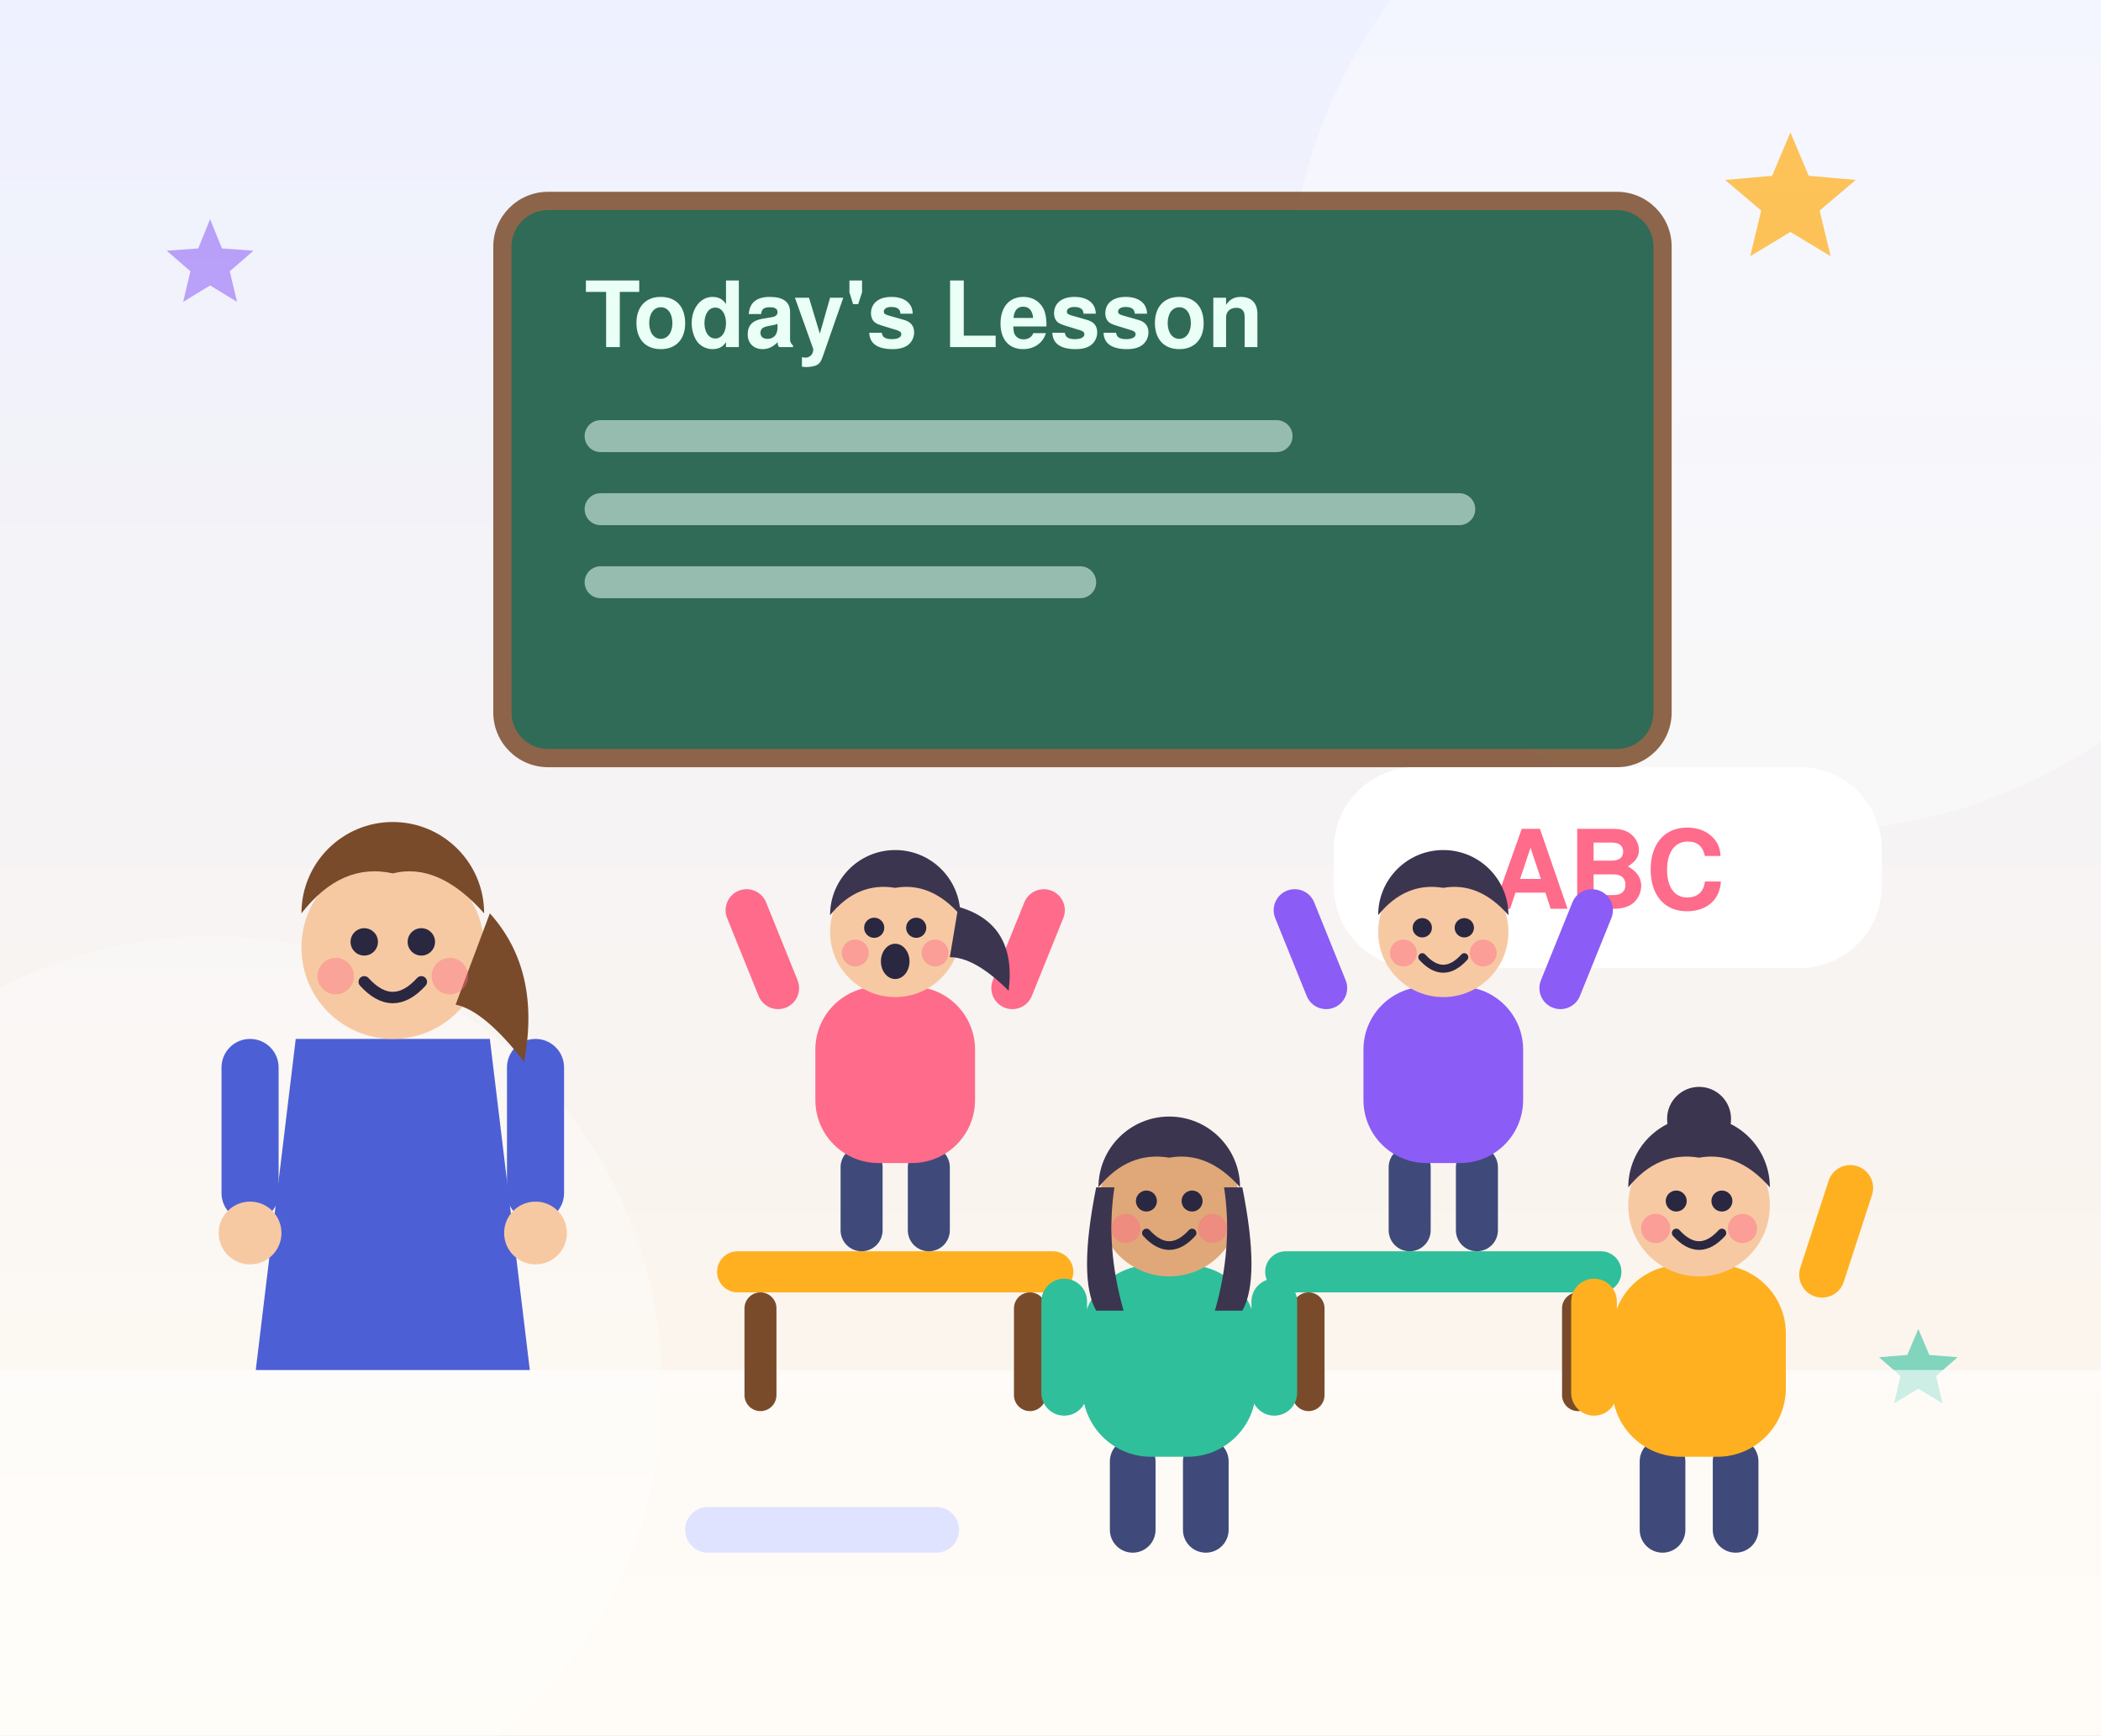
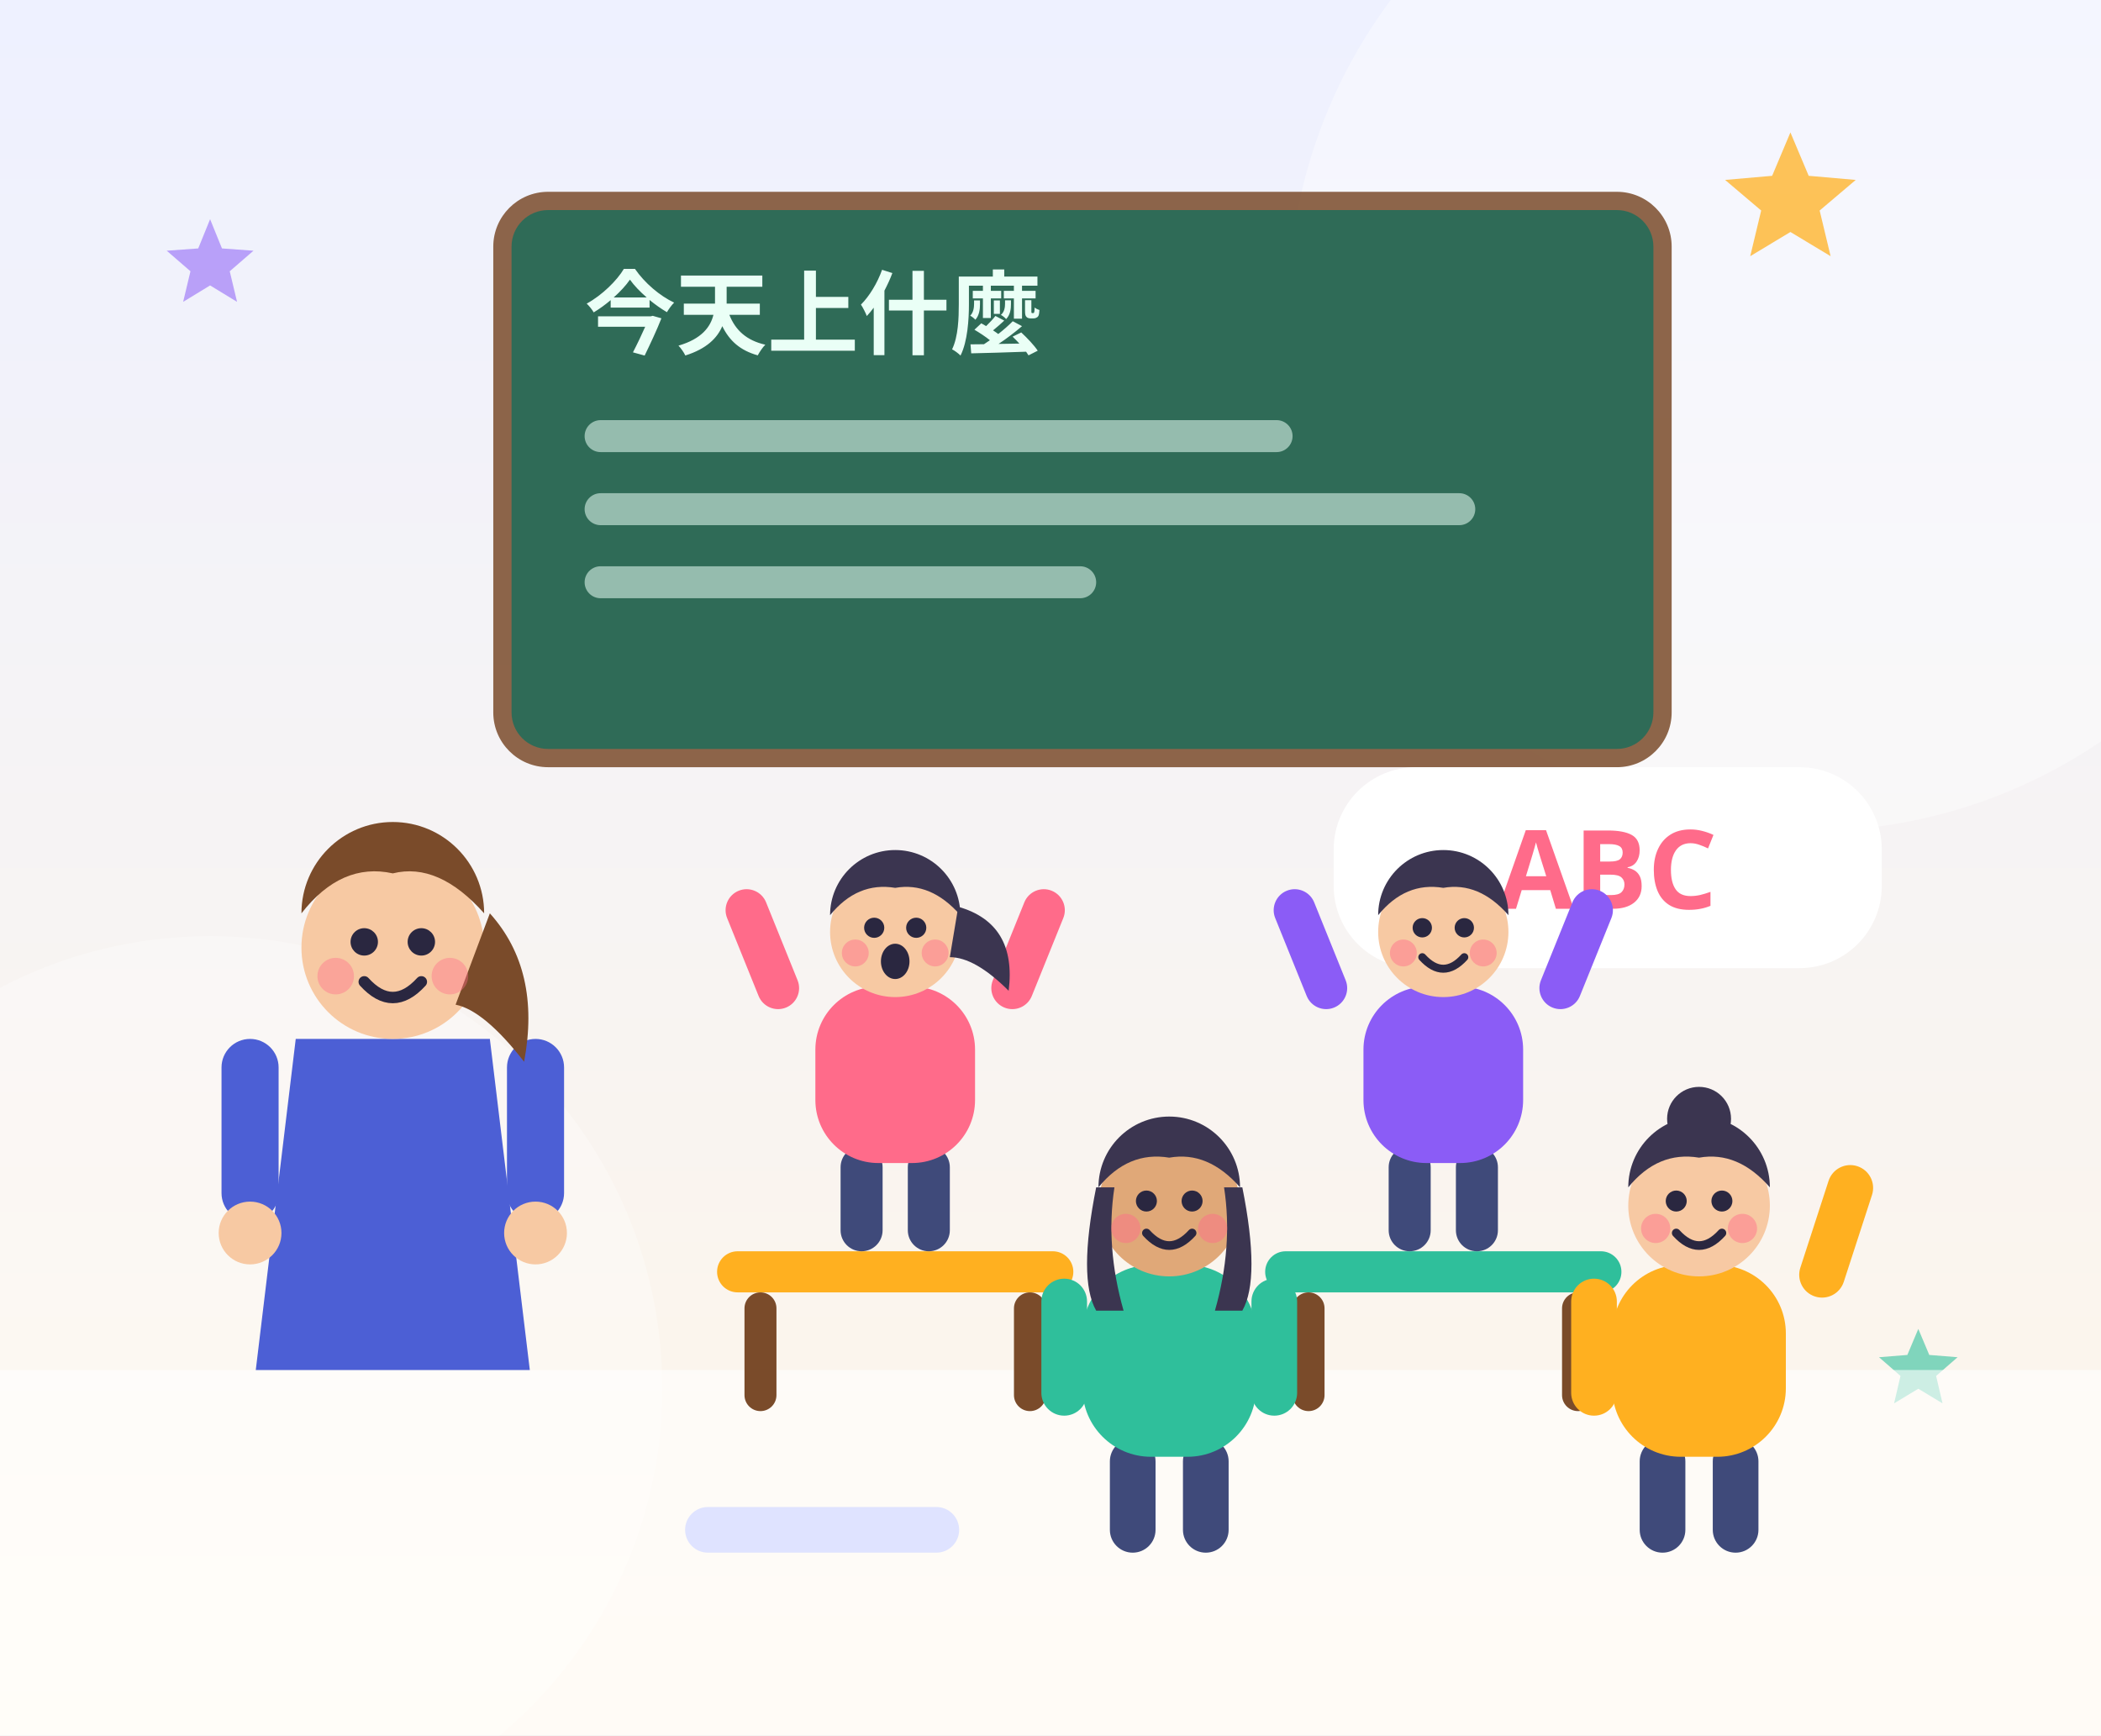
<svg xmlns="http://www.w3.org/2000/svg" viewBox="0 0 460 380" width="460" height="380" role="img">
  <defs>
    <linearGradient id="g" x1="0" y1="0" x2="0" y2="1">
      <stop offset="0" stop-color="#eef1ff" />
      <stop offset="1" stop-color="#fff6e8" />
    </linearGradient>
  </defs>
  <rect width="460" height="380" fill="url(#g)" />
  <circle cx="396" cy="68" r="114" fill="#fff" opacity=".38" />
  <circle cx="46" cy="304" r="99" fill="#fff" opacity=".28" />
  <polygon points="392.0,29.0 396.0,38.5 406.3,39.4 398.4,46.1 400.8,56.1 392.0,50.8 383.2,56.1 385.6,46.1 377.7,39.4 388.0,38.5" fill="#ffb020" opacity=".75" transform="rotate(0,392,44)" />
  <polygon points="46.0,48.0 48.6,54.4 55.5,54.9 50.3,59.4 51.9,66.1 46.0,62.5 40.1,66.1 41.7,59.4 36.5,54.9 43.4,54.4" fill="#8b5cf6" opacity=".55" transform="rotate(0,46,58)" />
  <polygon points="420.0,291.0 422.4,296.7 428.6,297.2 423.9,301.3 425.3,307.3 420.0,304.1 414.7,307.3 416.1,301.3 411.4,297.2 417.6,296.7" fill="#2fbf9b" opacity=".6" transform="rotate(0,420,300)" />
  <rect x="0" y="300" width="460" height="80" fill="#ffffff" opacity=".6" />
  <rect x="108" y="42" width="258" height="126" rx="12" fill="#7a4b2a" opacity=".85" />
  <rect x="112" y="46" width="250" height="118" rx="8" fill="#2f6b57" />
-   <text x="128" y="76" font-family="Helvetica,Arial" font-size="20" font-weight="700" fill="#eafff6">Today's Lesson</text>
+   <text x="128" y="76" font-family="PingFang TC,Heiti TC,Microsoft JhengHei,Noto Sans TC,sans-serif" font-size="20" font-weight="700" fill="#eafff6">今天上什麼</text>
  <rect x="128" y="92" width="155" height="7" rx="3.5" fill="#eafff6" opacity=".55" />
  <rect x="128" y="108" width="195" height="7" rx="3.5" fill="#eafff6" opacity=".55" />
  <rect x="128" y="124" width="112" height="7" rx="3.5" fill="#eafff6" opacity=".55" />
  <rect x="292" y="168" width="120" height="44" rx="18" fill="#ffffff" />
  <path d="M310,212 l-4,16 l18,-16z" fill="#ffffff" />
-   <text x="352.0" y="199" text-anchor="middle" font-family="Helvetica,Arial" font-size="24" font-weight="800" fill="#ff6b8a">ABC</text>
+   <text x="352.0" y="199" text-anchor="middle" font-family="PingFang TC,Heiti TC,Microsoft JhengHei,Noto Sans TC,sans-serif" font-size="24" font-weight="800" fill="#ff6b8a">ABC</text>
  <g transform="translate(86,300) scale(1.25)">
    <path d="M-24,0 L-17,-58 h34 L24,0 z" fill="#4c5fd5" />
    <rect x="-30" y="-58" width="10" height="32" rx="5" fill="#4c5fd5" />
    <rect x="20" y="-58" width="10" height="32" rx="5" fill="#4c5fd5" />
    <circle cx="-25" cy="-24" r="5.5" fill="#f7c9a3" />
    <circle cx="25" cy="-24" r="5.5" fill="#f7c9a3" />
    <circle cx="0" cy="-74" r="16" fill="#f7c9a3" />
    <path d="M17,-80 q9,10 6,26 q-7,-9 -12,-10z" fill="#7a4b2a" />
    <path d="M-16,-80 a16,16 0 0 1 32,0 q-8,-9 -16,-7 q-9,-2 -16,7z" fill="#7a4b2a" />
    <circle cx="-5" cy="-75" r="2.4" fill="#2a2740" />
    <circle cx="5" cy="-75" r="2.4" fill="#2a2740" />
    <path d="M-5,-68 q5,5.5 10,0" stroke="#2a2740" stroke-width="2" fill="none" stroke-linecap="round" />
    <circle cx="-10" cy="-69" r="3.2" fill="#ff6b8a" opacity=".4" />
    <circle cx="10" cy="-69" r="3.2" fill="#ff6b8a" opacity=".4" />
  </g>
  <rect x="157.0" y="274" width="78" height="9" rx="4.5" fill="#ffb020" />
  <rect x="163.0" y="283" width="7" height="26" rx="3.5" fill="#7a4b2a" />
  <rect x="222.0" y="283" width="7" height="26" rx="3.5" fill="#7a4b2a" />
  <rect x="277.0" y="274" width="78" height="9" rx="4.5" fill="#2fbf9b" />
  <rect x="283.0" y="283" width="7" height="26" rx="3.5" fill="#7a4b2a" />
  <rect x="342.0" y="283" width="7" height="26" rx="3.5" fill="#7a4b2a" />
  <g transform="translate(196,274) scale(0.92)">
    <rect x="-13" y="-25" width="10" height="25" rx="5" fill="#3f4a7a" />
    <rect x="3" y="-25" width="10" height="25" rx="5" fill="#3f4a7a" />
    <rect x="-19" y="-63" width="38" height="42" rx="15" fill="#ff6b8a" />
    <rect x="-31" y="-88" width="10" height="30" rx="5" fill="#ff6b8a" transform="rotate(-22,-26,-58)" />
    <rect x="21" y="-88" width="10" height="30" rx="5" fill="#ff6b8a" transform="rotate(22,26,-58)" />
    <circle cx="0" cy="-76" r="15.5" fill="#f7c9a3" />
    <path d="M15,-82 q14,4 12,20 q-8,-8 -14,-8z" fill="#3b3550" />
    <path d="M-15.5,-80 a15.5,15.5 0 0 1 31,0 q-7,-8 -15.5,-6.5 q-9,-1.5 -15.5,6.5z" fill="#3b3550" />
    <circle cx="-9.5" cy="-71" r="3.2" fill="#ff6b8a" opacity=".45" />
    <circle cx="9.5" cy="-71" r="3.2" fill="#ff6b8a" opacity=".45" />
    <circle cx="-5" cy="-77" r="2.4" fill="#2a2740" />
    <circle cx="5" cy="-77" r="2.4" fill="#2a2740" />
    <ellipse cx="0" cy="-69" rx="3.4" ry="4.2" fill="#2a2740" />
  </g>
  <g transform="translate(316,274) scale(0.92)">
    <rect x="-13" y="-25" width="10" height="25" rx="5" fill="#3f4a7a" />
    <rect x="3" y="-25" width="10" height="25" rx="5" fill="#3f4a7a" />
    <rect x="-19" y="-63" width="38" height="42" rx="15" fill="#8b5cf6" />
    <rect x="-31" y="-88" width="10" height="30" rx="5" fill="#8b5cf6" transform="rotate(-22,-26,-58)" />
    <rect x="21" y="-88" width="10" height="30" rx="5" fill="#8b5cf6" transform="rotate(22,26,-58)" />
    <circle cx="0" cy="-76" r="15.5" fill="#f7c9a3" />
    <path d="M-15.5,-80 a15.5,15.5 0 0 1 31,0 q-7,-8 -15.5,-6.5 q-9,-1.5 -15.5,6.5z" fill="#3b3550" />
    <circle cx="-9.5" cy="-71" r="3.2" fill="#ff6b8a" opacity=".45" />
    <circle cx="9.5" cy="-71" r="3.2" fill="#ff6b8a" opacity=".45" />
    <circle cx="-5" cy="-77" r="2.3" fill="#2a2740" />
    <circle cx="5" cy="-77" r="2.3" fill="#2a2740" />
    <path d="M-5,-70 q5,5.5 10,0" stroke="#2a2740" stroke-width="1.9" fill="none" stroke-linecap="round" />
  </g>
  <g transform="translate(256,340) scale(1.0)">
    <rect x="-13" y="-25" width="10" height="25" rx="5" fill="#3f4a7a" />
    <rect x="3" y="-25" width="10" height="25" rx="5" fill="#3f4a7a" />
    <rect x="-19" y="-63" width="38" height="42" rx="15" fill="#2fbf9b" />
    <rect x="-28" y="-60" width="10" height="30" rx="5" fill="#2fbf9b" />
    <rect x="18" y="-60" width="10" height="30" rx="5" fill="#2fbf9b" />
    <circle cx="0" cy="-76" r="15.5" fill="#e0a878" />
    <path d="M-16,-80 q-4,20 0,27 h6 q-4,-14 -2,-27z" fill="#3b3550" />
    <path d="M16,-80 q4,20 0,27 h-6 q4,-14 2,-27z" fill="#3b3550" />
    <path d="M-15.5,-80 a15.5,15.5 0 0 1 31,0 q-7,-8 -15.5,-6.5 q-9,-1.5 -15.5,6.5z" fill="#3b3550" />
    <circle cx="-9.5" cy="-71" r="3.2" fill="#ff6b8a" opacity=".45" />
    <circle cx="9.5" cy="-71" r="3.2" fill="#ff6b8a" opacity=".45" />
    <circle cx="-5" cy="-77" r="2.3" fill="#2a2740" />
    <circle cx="5" cy="-77" r="2.3" fill="#2a2740" />
    <path d="M-5,-70 q5,5.5 10,0" stroke="#2a2740" stroke-width="1.9" fill="none" stroke-linecap="round" />
  </g>
  <g transform="translate(372,340) scale(1.0)">
    <rect x="-13" y="-25" width="10" height="25" rx="5" fill="#3f4a7a" />
    <rect x="3" y="-25" width="10" height="25" rx="5" fill="#3f4a7a" />
    <rect x="-19" y="-63" width="38" height="42" rx="15" fill="#ffb020" />
    <rect x="-28" y="-60" width="10" height="30" rx="5" fill="#ffb020" />
    <rect x="21" y="-86" width="10" height="30" rx="5" fill="#ffb020" transform="rotate(18,26,-58)" />
    <circle cx="0" cy="-76" r="15.5" fill="#f7c9a3" />
    <circle cx="0" cy="-95" r="7" fill="#3b3550" />
    <path d="M-15.5,-80 a15.5,15.5 0 0 1 31,0 q-7,-8 -15.5,-6.5 q-9,-1.5 -15.5,6.5z" fill="#3b3550" />
    <circle cx="-9.5" cy="-71" r="3.2" fill="#ff6b8a" opacity=".45" />
    <circle cx="9.5" cy="-71" r="3.2" fill="#ff6b8a" opacity=".45" />
    <circle cx="-5" cy="-77" r="2.3" fill="#2a2740" />
    <circle cx="5" cy="-77" r="2.3" fill="#2a2740" />
    <path d="M-5,-70 q5,5.5 10,0" stroke="#2a2740" stroke-width="1.9" fill="none" stroke-linecap="round" />
  </g>
  <rect x="150" y="330" width="60" height="10" rx="5" fill="#dfe3ff" />
</svg>
